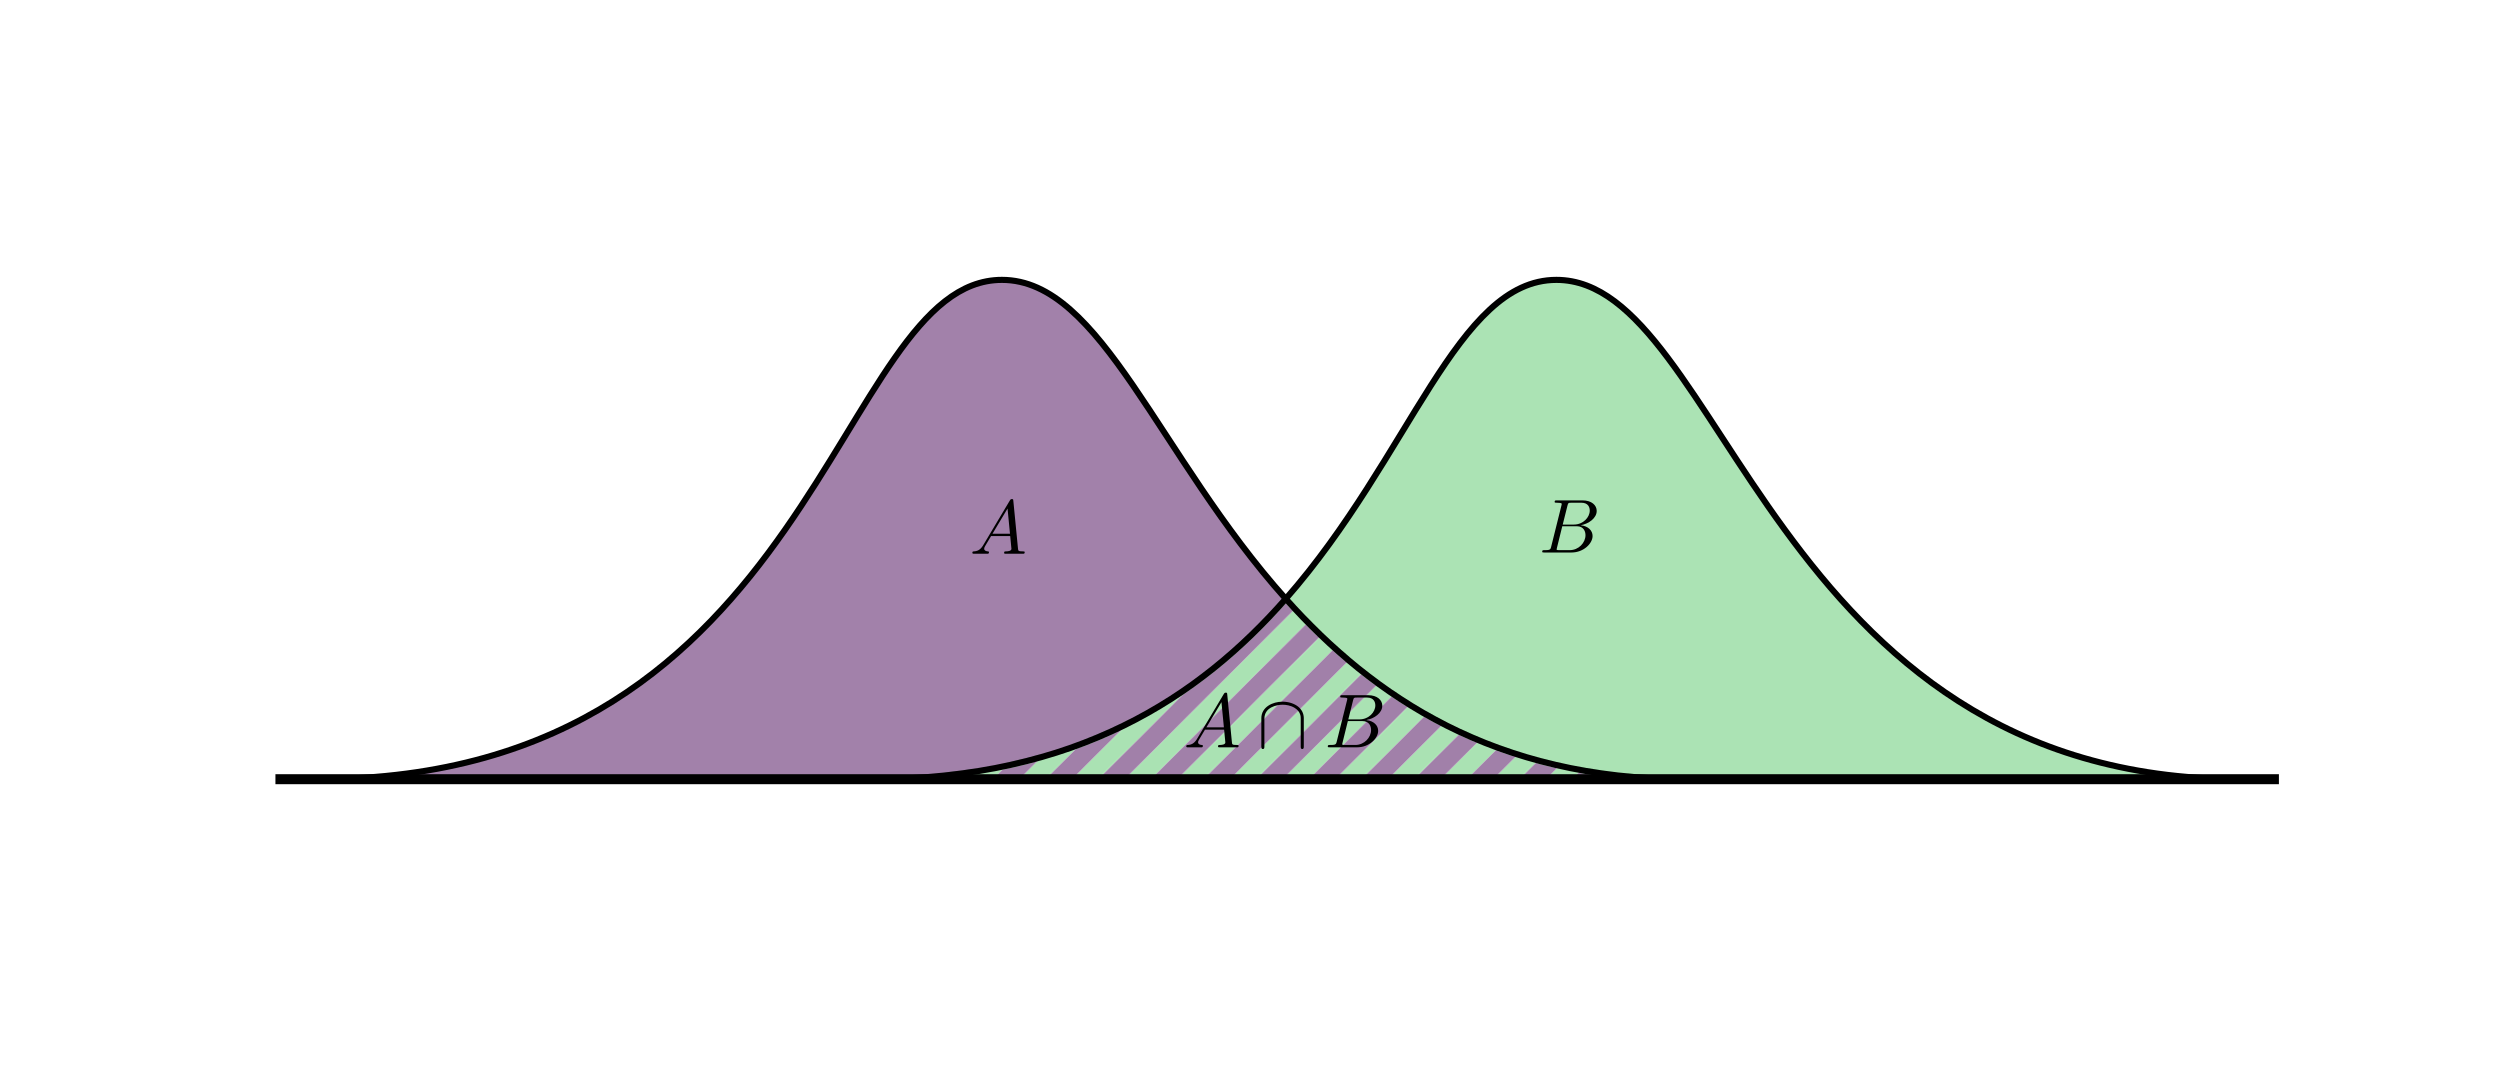
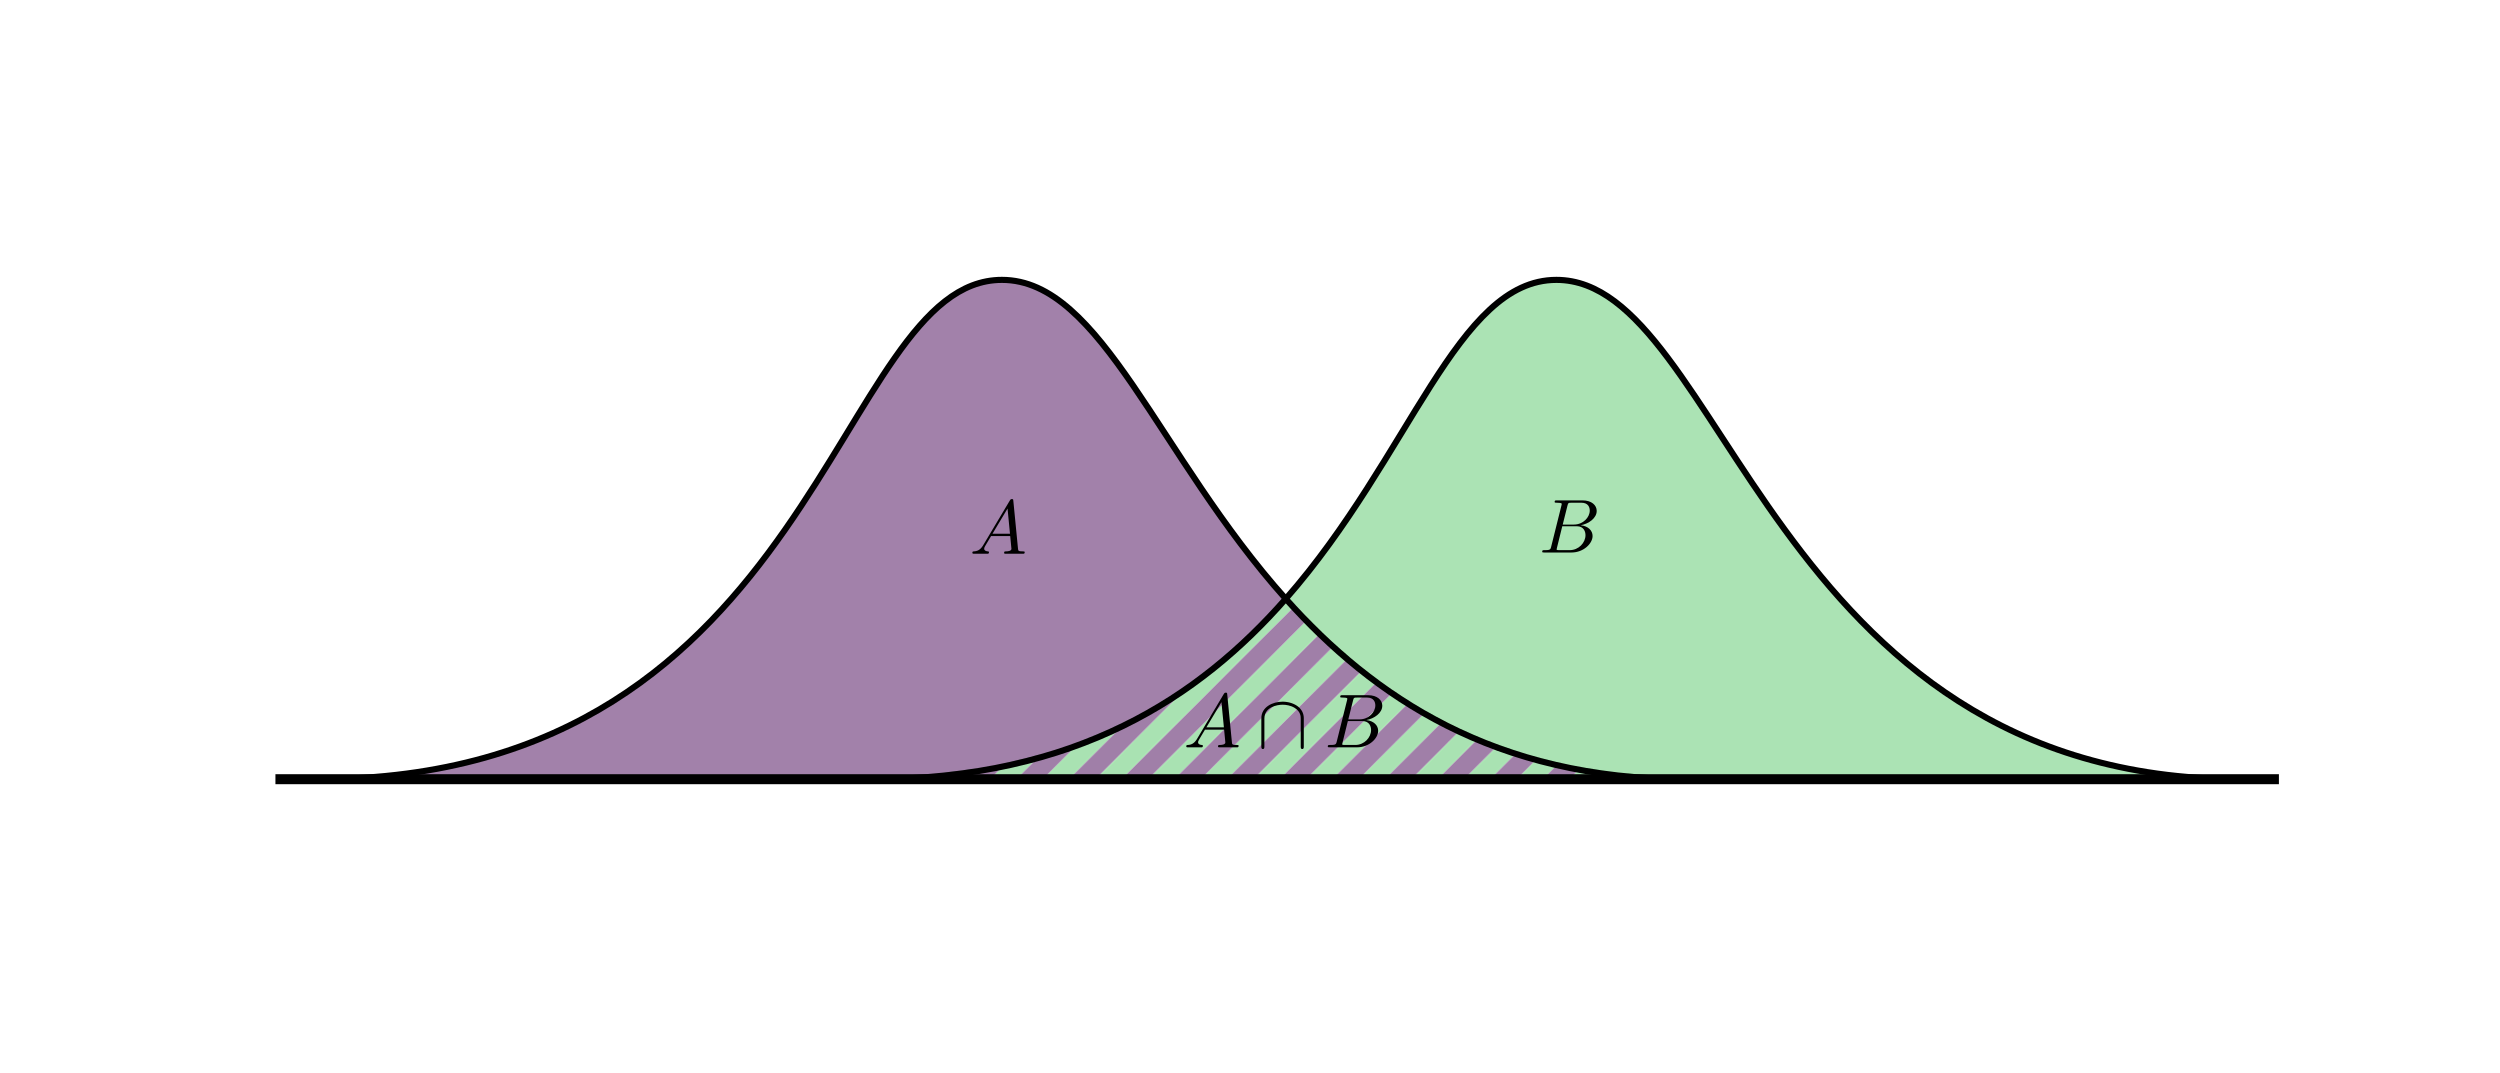
- <svg xmlns="http://www.w3.org/2000/svg" xmlns:xlink="http://www.w3.org/1999/xlink" height="203.74" width="474.803" version="1.1" id="svg8968">
+ <svg xmlns="http://www.w3.org/2000/svg" height="203.74" width="474.803" version="1.1" id="svg8968">
  <defs id="defs8972">
-     <pattern xlink:href="#pattern8638" id="pattern4992" patternTransform="translate(-3.515625e-6,-1.9130859e-5)" />
    <marker orient="auto" refY="0.0" refX="0.0" id="TriangleInL" style="overflow:visible">
      <path id="path4520" d="M 5.77,0.0 L -2.88,5.0 L -2.88,-5.0 L 5.77,0.0 z " style="fill-rule:evenodd;stroke:#000000;stroke-width:1pt;stroke-opacity:1;fill:#000000;fill-opacity:1" transform="scale(-0.8)" />
    </marker>
    <marker orient="auto" refY="0.0" refX="0.0" id="marker4715" style="overflow:visible">
      <path id="path4717" d="M 0.0,0.0 L 5.0,-5.0 L -12.5,0.0 L 5.0,5.0 L 0.0,0.0 z " style="fill-rule:evenodd;stroke:#000000;stroke-width:1pt;stroke-opacity:1;fill:#000000;fill-opacity:1" transform="scale(0.8) translate(12.5,0)" />
    </marker>
    <marker orient="auto" refY="0.0" refX="0.0" id="marker4675" style="overflow:visible">
      <path id="path4677" d="M 0.0,0.0 L 5.0,-5.0 L -12.5,0.0 L 5.0,5.0 L 0.0,0.0 z " style="fill-rule:evenodd;stroke:#000000;stroke-width:1pt;stroke-opacity:1;fill:#000000;fill-opacity:1" transform="scale(0.8) translate(12.5,0)" />
    </marker>
    <marker orient="auto" refY="0.0" refX="0.0" id="Arrow1Lstart" style="overflow:visible">
      <path id="path4387" d="M 0.0,0.0 L 5.0,-5.0 L -12.5,0.0 L 5.0,5.0 L 0.0,0.0 z " style="fill-rule:evenodd;stroke:#000000;stroke-width:1pt;stroke-opacity:1;fill:#000000;fill-opacity:1" transform="scale(0.8) translate(12.5,0)" />
    </marker>
    <linearGradient id="linearGradient4151">
      <stop style="stop-color:#f1fae5;stop-opacity:1;" offset="0" id="stop4153" />
      <stop id="stop4159" offset="1" style="stop-color:#75e3bf;stop-opacity:1;" />
    </linearGradient>
    <filter id="filter4120" color-interpolation-filters="sRGB">
      <feGaussianBlur id="feGaussianBlur4122" stdDeviation="10" result="result8" />
      <feComposite id="feComposite4124" in2="result8" result="result6" in="SourceGraphic" operator="in" />
      <feComposite id="feComposite4126" in2="result6" operator="in" result="result11" />
      <feFlood id="feFlood4128" result="result10" flood-opacity="1" flood-color="rgb(35,0,43)" />
      <feBlend id="feBlend4130" in2="result10" mode="normal" in="result11" result="result12" />
      <feComposite id="feComposite4132" in2="SourceGraphic" result="result2" operator="in" in="result12" />
    </filter>
    <filter id="filter4211" color-interpolation-filters="sRGB">
      <feGaussianBlur id="feGaussianBlur4213" stdDeviation="10" result="result8" />
      <feComposite id="feComposite4215" in2="result8" result="result6" in="SourceGraphic" operator="in" />
      <feComposite id="feComposite4217" in2="result6" operator="in" result="result11" />
      <feFlood id="feFlood4219" result="result10" in="result11" flood-opacity="1" flood-color="rgb(255,222,85)" />
      <feBlend id="feBlend4221" in2="result10" mode="normal" in="result11" result="result12" />
      <feComposite id="feComposite4223" in2="SourceGraphic" result="result2" operator="in" in="result12" />
    </filter>
    <filter id="filter4225" color-interpolation-filters="sRGB">
      <feGaussianBlur id="feGaussianBlur4227" stdDeviation="10" result="result8" />
      <feComposite id="feComposite4229" in2="result8" result="result6" in="SourceGraphic" operator="in" />
      <feComposite id="feComposite4231" in2="result6" operator="in" result="result11" />
      <feFlood id="feFlood4233" result="result10" in="result11" flood-opacity="1" flood-color="rgb(255,222,85)" />
      <feBlend id="feBlend4235" in2="result10" mode="normal" in="result11" result="result12" />
      <feComposite id="feComposite4237" in2="SourceGraphic" result="result2" operator="in" in="result12" />
    </filter>
    <clipPath id="clipPath5033" clipPathUnits="userSpaceOnUse">
      <path id="path5035" d="m 50.138,39.587 446.4,0 0,221.76 -446.4,0 0,-221.76 z" />
    </clipPath>
    <clipPath id="clipPath5051" clipPathUnits="userSpaceOnUse">
      <path id="path5053" d="m 50.138,39.587 446.4,0 0,221.76 -446.4,0 0,-221.76 z" />
    </clipPath>
    <clipPath id="clipPath5069" clipPathUnits="userSpaceOnUse">
      <path id="path5071" d="m 50.138,39.587 446.4,0 0,221.76 -446.4,0 0,-221.76 z" />
    </clipPath>
    <clipPath id="clipPath5087" clipPathUnits="userSpaceOnUse">
      <path id="path5089" d="m 50.138,39.587 446.4,0 0,221.76 -446.4,0 0,-221.76 z" />
    </clipPath>
    <clipPath id="clipPath5105" clipPathUnits="userSpaceOnUse">
      <path id="path5107" d="m 50.138,39.587 446.4,0 0,221.76 -446.4,0 0,-221.76 z" />
    </clipPath>
    <clipPath id="clipPath5123" clipPathUnits="userSpaceOnUse">
      <path id="path5125" d="m 50.138,39.587 446.4,0 0,221.76 -446.4,0 0,-221.76 z" />
    </clipPath>
    <clipPath id="clipPath5149" clipPathUnits="userSpaceOnUse">
      <path id="path5151" d="m 50.138,39.587 446.4,0 0,221.76 -446.4,0 0,-221.76 z" />
    </clipPath>
    <clipPath id="clipPath5171" clipPathUnits="userSpaceOnUse">
      <path id="path5173" d="m 50.138,39.587 446.4,0 0,221.76 -446.4,0 0,-221.76 z" />
    </clipPath>
    <clipPath id="clipPath5193" clipPathUnits="userSpaceOnUse">
      <path id="path5195" d="m 50.138,39.587 446.4,0 0,221.76 -446.4,0 0,-221.76 z" />
    </clipPath>
    <clipPath id="clipPath5215" clipPathUnits="userSpaceOnUse">
      <path id="path5217" d="m 50.138,39.587 446.4,0 0,221.76 -446.4,0 0,-221.76 z" />
    </clipPath>
    <clipPath id="clipPath5237" clipPathUnits="userSpaceOnUse">
      <path id="path5239" d="m 50.138,39.587 446.4,0 0,221.76 -446.4,0 0,-221.76 z" />
    </clipPath>
    <clipPath id="clipPath5255" clipPathUnits="userSpaceOnUse">
      <path id="path5257" d="m 50.138,39.587 446.4,0 0,221.76 -446.4,0 0,-221.76 z" />
    </clipPath>
    <clipPath id="clipPath5273" clipPathUnits="userSpaceOnUse">
      <path id="path5275" d="m 50.138,39.587 446.4,0 0,221.76 -446.4,0 0,-221.76 z" />
    </clipPath>
    <clipPath id="clipPath5299" clipPathUnits="userSpaceOnUse">
      <path id="path5301" d="m 50.138,39.587 446.4,0 0,221.76 -446.4,0 0,-221.76 z" />
    </clipPath>
    <clipPath id="clipPath5309" clipPathUnits="userSpaceOnUse">
      <path id="path5311" d="m 50.138,39.587 446.4,0 0,221.76 -446.4,0 0,-221.76 z" />
    </clipPath>
    <clipPath id="clipPath5319" clipPathUnits="userSpaceOnUse">
      <path id="path5321" d="m 50.138,39.587 446.4,0 0,221.76 -446.4,0 0,-221.76 z" />
    </clipPath>
    <pattern patternUnits="userSpaceOnUse" width="10" height="10" patternTransform="translate(115,473.0006)" id="pattern4380">
      <path d="M 10,0 0,10 5,10 10,5 Z M 0,0 C 5,0 5,0 5,0 L 0,5 Z" style="fill:#55c667;fill-opacity:1;fill-rule:evenodd;stroke:none;stroke-width:1px;stroke-linecap:butt;stroke-linejoin:miter;stroke-opacity:1" id="path4377" />
    </pattern>
    <pattern patternUnits="userSpaceOnUse" width="10" height="10" patternTransform="translate(115,473.0006)" id="pattern8638">
      <g id="g8632" transform="translate(-115,-473.0006)">
        <path style="fill:none;stroke:none" d="m 115,473.001 10,0 0,10 -10,0 z" id="rect4383" />
        <path id="path5868" style="fill:#55c667;fill-opacity:1;fill-rule:evenodd;stroke:none;stroke-width:1px;stroke-linecap:butt;stroke-linejoin:miter;stroke-opacity:1" d="m 125,473.001 -10,10 5,0 5,-5 z m -10,0 c 5,0 5,0 5,0 l -5,5 z" />
        <path style="fill:#440154;fill-opacity:1;fill-rule:evenodd;stroke:none;stroke-width:1px;stroke-linecap:butt;stroke-linejoin:miter;stroke-opacity:1" d="m 115,478.001 0,5 10,-10 -5,0 z" id="path8622" />
        <path style="fill:#440154;fill-opacity:1;fill-rule:evenodd;stroke:none;stroke-width:1px;stroke-linecap:butt;stroke-linejoin:miter;stroke-opacity:1" d="m 120,483.001 5,-5 0,5 -5,0" id="path8624" />
      </g>
    </pattern>
-     <pattern patternUnits="userSpaceOnUse" width="10" height="10" patternTransform="translate(135.5061,479.7181)" id="pattern5018">
-       <rect id="rect8645" y="0" x="0" height="10" width="10" style="fill:url(#pattern4992);stroke:none" />
-     </pattern>
-     <pattern patternUnits="userSpaceOnUse" width="10" height="10" patternTransform="translate(135.4883,478.0931)" id="pattern5053">
-       <g transform="translate(-133.7383,-479.7181)" id="g5046">
-         <rect style="fill:none;stroke:none" width="10" height="10" x="133.738" y="479.718" id="rect5021" />
-         <rect style="fill:none;stroke:none" width="10" height="10" x="133.738" y="479.718" id="rect5027" />
-         <path style="fill:none;stroke:none" d="m 133.738,479.718 10,0 0,10 -10,0 z" id="path5033" />
-         <path id="path5036" style="fill:#55c667;fill-opacity:1;fill-rule:evenodd;stroke:none;stroke-width:1px;stroke-linecap:butt;stroke-linejoin:miter;stroke-opacity:1" d="m 143.738,479.718 -10,10 5,0 5,-5 z m -10,0 c 5,0 5,0 5,0 l -5,5 z" />
-         <path d="m 138.738,489.718 5,-5 0,5 -5,0 m -5,-5 0,5 10,-10 -5,0 z" style="fill:#440154;fill-opacity:1;fill-rule:evenodd;stroke:none;stroke-width:1px;stroke-linecap:butt;stroke-linejoin:miter;stroke-opacity:1" id="path5040" />
-       </g>
-     </pattern>
  </defs>
  <g id="layer4" style="display:inline" transform="translate(0,-499.2604)">
    <g style="display:inline;fill:#55c667;fill-opacity:0.494;fill-rule:evenodd;stroke:#000000;stroke-opacity:1" transform="matrix(0.7753756,0,0,-0.7753756,127.6274,502.4805)" id="g4328">
      <g style="fill:#55c667;fill-opacity:0.494;fill-rule:evenodd;stroke:#000000;stroke-opacity:1" clip-path="url(#clipPath5299)" id="g4330">
        <path id="path4332" d="m 49.149,48.019 c 122.867,0 126.351,122.307 167.487,122.307 41.136,0 52.055,-122.307 167.652,-122.307" style="fill:#55c667;fill-opacity:0.494;fill-rule:evenodd;stroke:#000000;stroke-width:1.5;stroke-linecap:square;stroke-linejoin:round;stroke-miterlimit:10;stroke-dasharray:none;stroke-opacity:1" />
      </g>
    </g>
    <g id="g5295" transform="matrix(0.7753756,0,0,-0.7753756,22.31011,502.4805)" style="display:inline;fill:#440154;fill-opacity:0.494;fill-rule:evenodd;stroke:#000000;stroke-opacity:1">
      <g id="g5297" clip-path="url(#clipPath5299)" style="fill:#440154;fill-opacity:0.494;fill-rule:evenodd;stroke:#000000;stroke-opacity:1">
        <path style="fill:#440154;fill-opacity:0.494;fill-rule:evenodd;stroke:#000000;stroke-width:1.5;stroke-linecap:square;stroke-linejoin:round;stroke-miterlimit:10;stroke-dasharray:none;stroke-opacity:1" d="m 49.149,48.019 c 122.867,0 126.351,122.307 167.487,122.307 41.136,0 52.055,-122.307 167.652,-122.307" id="path5303" />
      </g>
    </g>
-     <g style="display:inline;opacity:0.5;fill:url(#pattern5053);fill-opacity:1.0;fill-rule:evenodd;stroke:url(#pattern4380);stroke-opacity:1" transform="matrix(0.7753756,0,0,-0.7753756,22.31011,684.4805)" id="g5836">
-       <g style="fill:url(#pattern5053);fill-opacity:1.0;fill-rule:evenodd;stroke:url(#pattern4380);stroke-opacity:1" clip-path="url(#clipPath5299)" id="g5838">
-         <path style="fill:url(#pattern5053);fill-opacity:1.0;fill-rule:evenodd;stroke:url(#pattern4380);stroke-width:1.163;stroke-linecap:square;stroke-linejoin:round;stroke-miterlimit:10;stroke-dasharray:none;stroke-opacity:1" d="m 244.193,135.729 c -16.313,18.595 -39.74,34.26 -78.457,34.26 l 154.541,0 c -36.427,0 -59.448,-15.664 -76.084,-34.26 z" transform="matrix(1.289698,0,0,-1.289698,-28.77329,267.2513)" id="path5840" />
+     <g style="display:inline;opacity:0.507;fill:url(#pattern8638);fill-opacity:1;fill-rule:evenodd;stroke:url(#pattern4380);stroke-opacity:1" transform="matrix(0.7753756,0,0,-0.7753756,22.31011,684.4805)" id="g5836">
+       <g style="fill:url(#pattern8638);fill-opacity:1;fill-rule:evenodd;stroke:url(#pattern4380);stroke-opacity:1" clip-path="url(#clipPath5299)" id="g5838">
+         <path style="fill:url(#pattern8638);fill-opacity:1;fill-rule:evenodd;stroke:url(#pattern4380);stroke-width:1.163;stroke-linecap:square;stroke-linejoin:round;stroke-miterlimit:10;stroke-dasharray:none;stroke-opacity:1" d="m 244.193,135.729 c -16.313,18.595 -39.74,34.26 -78.457,34.26 l 154.541,0 c -36.427,0 -59.448,-15.664 -76.084,-34.26 z" transform="matrix(1.289698,0,0,-1.289698,-28.77329,267.2513)" id="path5840" />
      </g>
    </g>
    <g id="g5842" transform="matrix(0.7753756,0,0,-0.7753756,127.6274,684.4805)" style="display:inline;fill:#55c667;fill-opacity:1;fill-rule:evenodd;stroke:#000000;stroke-opacity:1">
      <g id="g5844" clip-path="url(#clipPath5299)" style="fill:#55c667;fill-opacity:1;fill-rule:evenodd;stroke:#000000;stroke-opacity:1" />
    </g>
    <g id="g8577" transform="matrix(0.7753756,0,0,-0.7753756,127.6274,684.4805)" style="display:inline;fill:#55c667;fill-opacity:0.494;fill-rule:evenodd;stroke:#000000;stroke-opacity:1">
      <g id="g8579" clip-path="url(#clipPath5299)" style="fill:#55c667;fill-opacity:0.494;fill-rule:evenodd;stroke:#000000;stroke-opacity:1">
        <path style="fill:#55c667;fill-opacity:0.494;fill-rule:evenodd;stroke:#000000;stroke-width:1.163;stroke-linecap:square;stroke-linejoin:round;stroke-miterlimit:10;stroke-dasharray:none;stroke-opacity:1" d="m 236.193,233.729 c 16.636,18.595 39.657,34.26 76.084,34.26 l 105.318,0 c -89.631,0 -98.098,-94.834 -129.994,-94.834 -18.933,0 -27.581,33.414 -51.408,60.574 z" transform="matrix(1.289698,0,0,-1.289698,-154.2832,393.6416)" id="path8581" />
      </g>
    </g>
    <g style="display:inline;fill:#440154;fill-opacity:0.494;fill-rule:evenodd;stroke:#000000;stroke-opacity:1" transform="matrix(0.7753756,0,0,-0.7753756,14.31011,804.4805)" id="g8583">
      <g style="fill:#440154;fill-opacity:0.494;fill-rule:evenodd;stroke:#000000;stroke-opacity:1" clip-path="url(#clipPath5299)" id="g8585" />
    </g>
    <g id="g8590" transform="matrix(0.7753756,0,0,-0.7753756,69.01747,657.3123)" style="display:inline;fill:#430053;fill-opacity:0.494;fill-rule:evenodd;stroke:#000000;stroke-opacity:1">
      <g id="g8592" clip-path="url(#clipPath5299)" style="fill:#430053;fill-opacity:0.494;fill-rule:evenodd;stroke:#000000;stroke-opacity:1" transform="translate(-93.85171,-47.55486)">
        <path style="fill:#430053;fill-opacity:0.494;fill-rule:evenodd;stroke:#000000;stroke-width:1.5;stroke-linecap:square;stroke-linejoin:round;stroke-miterlimit:10;stroke-dasharray:none;stroke-opacity:1" d="m 250.25,182.841 c -41.136,0 -44.62,-122.307 -167.487,-122.307 l 135.826,0 c 49.933,0 80.147,20.2 101.186,44.182 -31.338,35.028 -45.107,78.125 -69.525,78.125 z" id="path8620" />
      </g>
    </g>
    <g style="display:inline;fill:#440154;fill-opacity:0.494;fill-rule:evenodd;stroke:#000000;stroke-opacity:1" transform="matrix(0.7753756,0,0,-0.7753756,-103.9085,860.169)" id="g8596">
      <g style="fill:#440154;fill-opacity:0.494;fill-rule:evenodd;stroke:#000000;stroke-opacity:1" clip-path="url(#clipPath5299)" id="g8598" />
    </g>
+     <rect style="stroke:none;fill:url(#pattern8638)" width="10" height="10" x="115" y="473.001" id="rect8645" />
    <text xml:space="preserve" style="font-style:normal;font-weight:normal;font-size:40px;line-height:125%;font-family:sans-serif;letter-spacing:0px;word-spacing:0px;fill:#000000;fill-opacity:1;stroke:none;stroke-width:1px;stroke-linecap:butt;stroke-linejoin:miter;stroke-opacity:1" x="77.25" y="484.501" id="text8627">
      <tspan id="tspan8629" x="77.25" y="484.501" />
    </text>
-     <rect style="stroke:none;fill:url(#pattern5053)" width="10" height="10" x="135.488" y="478.093" id="rect5061" />
  </g>
  <g id="layer5" style="display:inline" transform="translate(0,-499.2604)">
    <text xml:space="preserve" style="font-style:normal;font-variant:normal;font-weight:normal;font-stretch:normal;font-size:15px;line-height:125%;font-family:'Nimbus Roman No9 L';-inkscape-font-specification:'Nimbus Roman No9 L';letter-spacing:0px;word-spacing:0px;fill:#000000;fill-opacity:1;stroke:none" x="207.37" y="746.695" id="text3946">
      <tspan x="207.37" y="746.695" style="font-size:12px" id="tspan20228">Extracellular</tspan>
    </text>
    <g id="g5145" transform="matrix(0.8523805,0,0,-0.7753756,9.574245,684.4805)" style="fill:#000000;stroke:#000000;stroke-width:2.46;stroke-miterlimit:4;stroke-dasharray:none;stroke-opacity:1">
      <g id="g5147" clip-path="url(#clipPath5149)" style="fill:#000000;stroke:#000000;stroke-width:2.46;stroke-miterlimit:4;stroke-dasharray:none;stroke-opacity:1">
        <path style="fill:#000000;stroke:#000000;stroke-width:2.46;stroke-linecap:square;stroke-linejoin:round;stroke-miterlimit:4;stroke-dasharray:none;stroke-opacity:1" d="m 50.138,48.019 c 148.8,0 297.6,0 446.4,0" id="path5153" />
      </g>
    </g>
  </g>
  <g id="g6254" transform="translate(102.375,-132.7671)">
    <g id="content" transform="matrix(0.2910574,0,0,-0.2910574,-50.93504,356.1024)" xml:space="preserve" stroke-miterlimit="10.433" font-style="normal" font-variant="normal" font-weight="normal" font-stretch="normal" font-size-adjust="none" letter-spacing="normal" word-spacing="normal" style="font-style:normal;font-variant:normal;font-weight:normal;font-stretch:normal;letter-spacing:normal;word-spacing:normal;text-anchor:start;fill:none;fill-opacity:1;fill-rule:evenodd;stroke:#000000;stroke-linecap:butt;stroke-linejoin:miter;stroke-miterlimit:10.433;stroke-dasharray:none;stroke-dashoffset:0;stroke-opacity:1">
      <path d="m 464.92,411.73 -0.19,-0.31 -0.19,-0.29 -0.18,-0.27 -0.19,-0.26 -0.18,-0.25 -0.19,-0.23 -0.19,-0.23 -0.18,-0.2 -0.19,-0.2 -0.18,-0.18 -0.19,-0.17 -0.19,-0.16 -0.19,-0.15 -0.18,-0.14 -0.19,-0.13 -0.19,-0.12 -0.19,-0.11 -0.19,-0.1 -0.19,-0.09 -0.19,-0.09 -0.2,-0.07 -0.19,-0.07 -0.19,-0.06 -0.2,-0.06 -0.2,-0.05 -0.19,-0.04 -0.2,-0.04 -0.2,-0.03 -0.4,-0.05 -0.41,-0.04 c -0.6,-0.04 -1.05,-0.04 -1.05,-0.99 0,-0.3 0.25,-0.55 0.65,-0.55 l 9.27,0 c 0.3,0 0.94,0 0.94,0.95 0,0.55 -0.44,0.59 -0.8,0.59 -1.14,0.1 -2.34,0.5 -2.34,1.75 0,0.6 0.3,1.14 0.7,1.84 l 3.79,6.38 12.5,0 -0.15,1.54 -11.41,0 9.82,16.44 1.59,-16.44 0.15,-1.54 c 0.1,-1.05 0.8,-7.82 0.8,-8.32 0,-1.49 -2.59,-1.65 -3.59,-1.65 -0.7,0 -1.2,0 -1.2,-0.99 0,-0.55 0.6,-0.55 0.7,-0.55 l 11.86,0 c 0.3,0 0.89,0 0.89,1 0,0.54 -0.49,0.54 -1.14,0.54 -3.09,0 -3.09,0.35 -3.24,1.8 l -3.04,31.13 c -0.1,1 -0.1,1.2 -0.94,1.2 -0.8,0 -1,-0.35 -1.3,-0.85 z" id="path6257" style="fill:#000000;stroke-width:0" />
    </g>
  </g>
  <g id="g6453" transform="translate(210.5,-133)">
    <g word-spacing="normal" letter-spacing="normal" font-size-adjust="none" font-stretch="normal" font-weight="normal" font-variant="normal" font-style="normal" stroke-miterlimit="10.433" xml:space="preserve" transform="matrix(0.2910574,0,0,-0.2910574,-50.93504,356.1024)" id="g6455" style="font-style:normal;font-variant:normal;font-weight:normal;font-stretch:normal;letter-spacing:normal;word-spacing:normal;text-anchor:start;fill:none;fill-opacity:1;fill-rule:evenodd;stroke:#000000;stroke-linecap:butt;stroke-linejoin:miter;stroke-miterlimit:10.433;stroke-dasharray:none;stroke-dashoffset:0;stroke-opacity:1">
      <path id="path6457" d="m 463.97,409.89 -0.05,-0.18 -0.04,-0.17 -0.04,-0.16 -0.05,-0.15 -0.04,-0.15 -0.05,-0.13 -0.04,-0.13 -0.06,-0.12 -0.05,-0.11 -0.06,-0.11 -0.06,-0.1 -0.08,-0.09 -0.07,-0.09 -0.09,-0.07 -0.09,-0.08 -0.11,-0.06 -0.11,-0.07 -0.13,-0.05 -0.13,-0.05 -0.15,-0.05 -0.16,-0.04 -0.09,-0.02 -0.09,-0.02 -0.09,-0.01 -0.1,-0.02 -0.1,-0.01 -0.1,-0.01 -0.11,-0.02 -0.12,-0.01 -0.11,-0.01 -0.13,-0.01 -0.12,-0.01 -0.13,0 -0.14,-0.01 -0.14,-0.01 -0.14,0 -0.15,-0.01 -0.16,0 -0.16,0 -0.16,0 -0.17,-0.01 -0.18,0 -0.18,0 c -0.85,0 -1.35,0 -1.35,-0.99 0,-0.55 0.45,-0.55 1.35,-0.55 l 17.78,0 c 7.87,0 13.75,5.88 13.75,10.76 0,3.59 -2.89,6.47 -7.72,7.03 5.18,0.94 10.41,4.62 10.41,9.36 0,3.69 -3.29,6.87 -9.27,6.87 l -0.69,-1.54 c 4.38,0 5.42,-2.94 5.42,-5.13 0,-4.39 -4.28,-9.12 -10.35,-9.12 l -7.28,0 -0.3,-1.09 9.42,0 c 4.78,0 5.73,-3.69 5.73,-5.83 0,-4.93 -4.44,-9.77 -10.32,-9.77 l -6.77,0 c -0.7,0 -0.8,0 -1.09,0.05 -0.5,0.05 -0.65,0.11 -0.65,0.5 0,0.15 0,0.25 0.25,1.15 l 3.43,13.9 0.3,1.09 3.09,12.36 c 0.45,1.74 0.55,1.89 2.69,1.89 l 6.43,0 0.69,1.54 -16.73,0 c -0.95,0 -1.45,0 -1.45,-0.99 0,-0.55 0.45,-0.55 1.4,-0.55 0.1,0 1.04,0 1.89,-0.1 0.89,-0.1 1.34,-0.15 1.34,-0.8 0,-0.2 -0.05,-0.35 -0.2,-0.94 z" style="fill:#000000;stroke-width:0" />
    </g>
  </g>
  <g id="g8452" transform="translate(143,-96)">
    <g word-spacing="normal" letter-spacing="normal" font-size-adjust="none" font-stretch="normal" font-weight="normal" font-variant="normal" font-style="normal" stroke-miterlimit="10.433" xml:space="preserve" transform="matrix(0.2910574,0,0,-0.2910574,-50.93504,356.1024)" id="g8454" style="font-style:normal;font-variant:normal;font-weight:normal;font-stretch:normal;letter-spacing:normal;word-spacing:normal;text-anchor:start;fill:none;fill-opacity:1;fill-rule:evenodd;stroke:#000000;stroke-linecap:butt;stroke-linejoin:miter;stroke-miterlimit:10.433;stroke-dasharray:none;stroke-dashoffset:0;stroke-opacity:1">
      <path id="path8456" d="m 464.92,411.73 -0.19,-0.31 -0.19,-0.29 -0.18,-0.27 -0.19,-0.26 -0.18,-0.25 -0.19,-0.23 -0.19,-0.23 -0.18,-0.2 -0.19,-0.2 -0.18,-0.18 -0.19,-0.17 -0.19,-0.16 -0.19,-0.15 -0.18,-0.14 -0.19,-0.13 -0.19,-0.12 -0.19,-0.11 -0.19,-0.1 -0.19,-0.09 -0.19,-0.09 -0.2,-0.07 -0.19,-0.07 -0.19,-0.06 -0.2,-0.06 -0.2,-0.05 -0.19,-0.04 -0.2,-0.04 -0.2,-0.03 -0.4,-0.05 -0.41,-0.04 c -0.6,-0.04 -1.05,-0.04 -1.05,-0.99 0,-0.3 0.25,-0.55 0.65,-0.55 l 9.27,0 c 0.3,0 0.94,0 0.94,0.95 0,0.55 -0.44,0.59 -0.8,0.59 -1.14,0.1 -2.34,0.5 -2.34,1.75 0,0.6 0.3,1.14 0.7,1.84 l 3.79,6.38 12.5,0 -0.15,1.54 -11.41,0 9.82,16.44 1.59,-16.44 0.15,-1.54 c 0.1,-1.05 0.8,-7.82 0.8,-8.32 0,-1.49 -2.59,-1.65 -3.59,-1.65 -0.7,0 -1.2,0 -1.2,-0.99 0,-0.55 0.6,-0.55 0.7,-0.55 l 11.86,0 c 0.3,0 0.89,0 0.89,1 0,0.54 -0.49,0.54 -1.14,0.54 -3.09,0 -3.09,0.35 -3.24,1.8 l -3.04,31.13 c -0.1,1 -0.1,1.2 -0.94,1.2 -0.8,0 -1,-0.35 -1.3,-0.85 z" style="fill:#000000;stroke-width:0" />
      <path id="path8458" d="m 534.44,424.93 -0.02,0.7 -0.07,0.67 -0.11,0.65 -0.14,0.62 -0.19,0.6 -0.22,0.57 -0.25,0.55 -0.29,0.53 -0.32,0.5 -0.35,0.48 -0.38,0.46 -0.4,0.43 -0.43,0.41 -0.45,0.39 -0.48,0.37 -0.49,0.34 -0.52,0.32 -0.52,0.3 -0.55,0.27 -0.55,0.26 -0.57,0.23 -0.58,0.22 -0.59,0.19 -0.59,0.17 -0.6,0.15 -0.6,0.13 -0.61,0.1 -0.6,0.09 -0.6,0.07 -0.6,0.05 -0.6,0.03 -0.58,0.01 c -6.48,0 -13.85,-3.49 -13.85,-10.81 l 0,-18.28 c 0,-0.9 0,-1.8 0.99,-1.8 1,0 1,0.9 1,1.8 l 0,18.03 c 0,7.47 8.12,9.07 11.86,9.07 2.24,0 5.38,-0.45 8.02,-2.15 3.83,-2.44 3.83,-5.63 3.83,-6.97 l 0,-17.98 c 0,-0.9 0,-1.8 1,-1.8 1,0 1,0.9 1,1.8 z" style="fill:#000000;stroke-width:0" />
      <path id="path8460" d="m 555.97,409.89 -0.05,-0.18 -0.04,-0.17 -0.04,-0.16 -0.05,-0.15 -0.04,-0.15 -0.05,-0.13 -0.04,-0.13 -0.06,-0.12 -0.05,-0.11 -0.06,-0.11 -0.06,-0.1 -0.08,-0.09 -0.07,-0.09 -0.09,-0.07 -0.09,-0.08 -0.11,-0.06 -0.11,-0.07 -0.13,-0.05 -0.13,-0.05 -0.15,-0.05 -0.16,-0.04 -0.09,-0.02 -0.09,-0.02 -0.09,-0.01 -0.1,-0.02 -0.1,-0.01 -0.1,-0.01 -0.11,-0.02 -0.12,-0.01 -0.11,-0.01 -0.13,-0.01 -0.12,-0.01 -0.13,0 -0.14,-0.01 -0.14,-0.01 -0.14,0 -0.15,-0.01 -0.16,0 -0.16,0 -0.16,0 -0.17,-0.01 -0.18,0 -0.18,0 c -0.85,0 -1.35,0 -1.35,-0.99 0,-0.55 0.45,-0.55 1.35,-0.55 l 17.78,0 c 7.87,0 13.75,5.88 13.75,10.76 0,3.59 -2.89,6.47 -7.72,7.03 5.18,0.94 10.41,4.62 10.41,9.36 0,3.69 -3.29,6.87 -9.26,6.87 l -0.7,-1.54 c 4.38,0 5.42,-2.94 5.42,-5.13 0,-4.39 -4.28,-9.12 -10.35,-9.12 l -7.28,0 -0.3,-1.09 9.42,0 c 4.78,0 5.73,-3.69 5.73,-5.83 0,-4.93 -4.44,-9.77 -10.32,-9.77 l -6.77,0 c -0.7,0 -0.8,0 -1.09,0.05 -0.5,0.05 -0.65,0.11 -0.65,0.5 0,0.15 0,0.25 0.25,1.15 l 3.43,13.9 0.3,1.09 3.09,12.36 c 0.45,1.74 0.55,1.89 2.69,1.89 l 6.43,0 0.7,1.54 -16.74,0 c -0.95,0 -1.45,0 -1.45,-0.99 0,-0.55 0.45,-0.55 1.39,-0.55 0.11,0 1.05,0 1.9,-0.1 0.9,-0.1 1.34,-0.15 1.34,-0.8 0,-0.2 -0.05,-0.35 -0.19,-0.94 z" style="fill:#000000;stroke-width:0" />
    </g>
  </g>
</svg>
